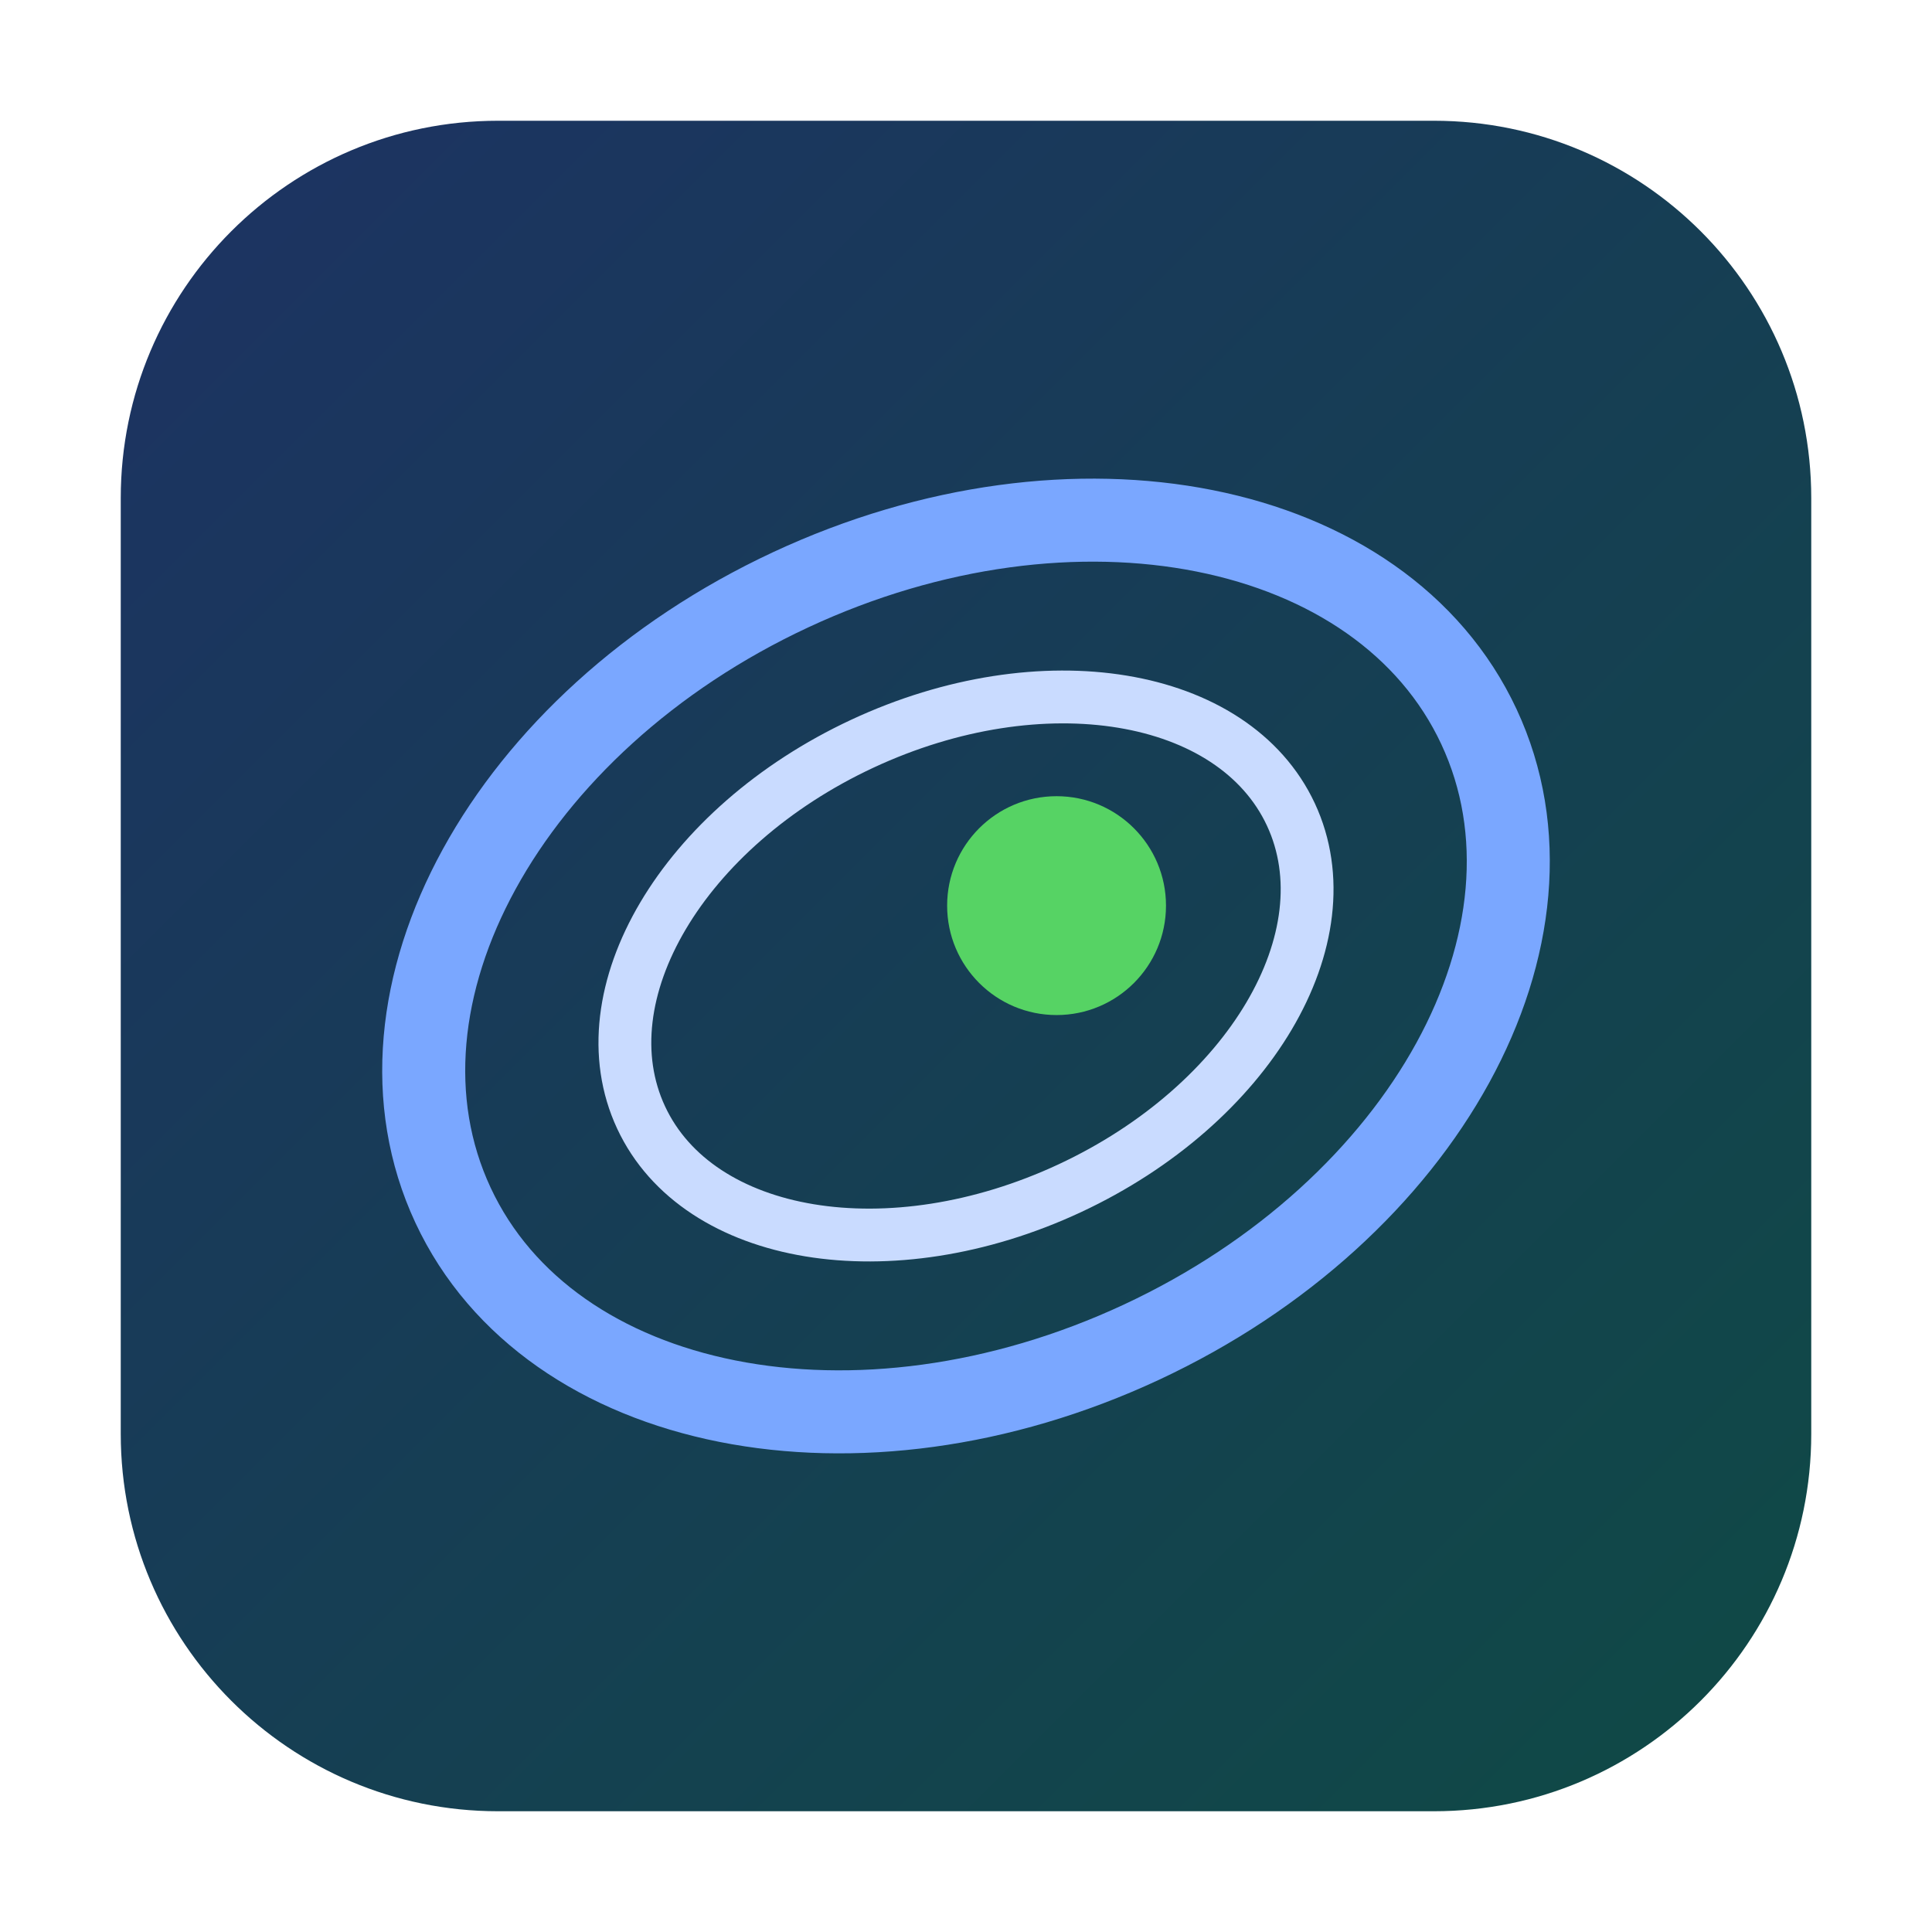
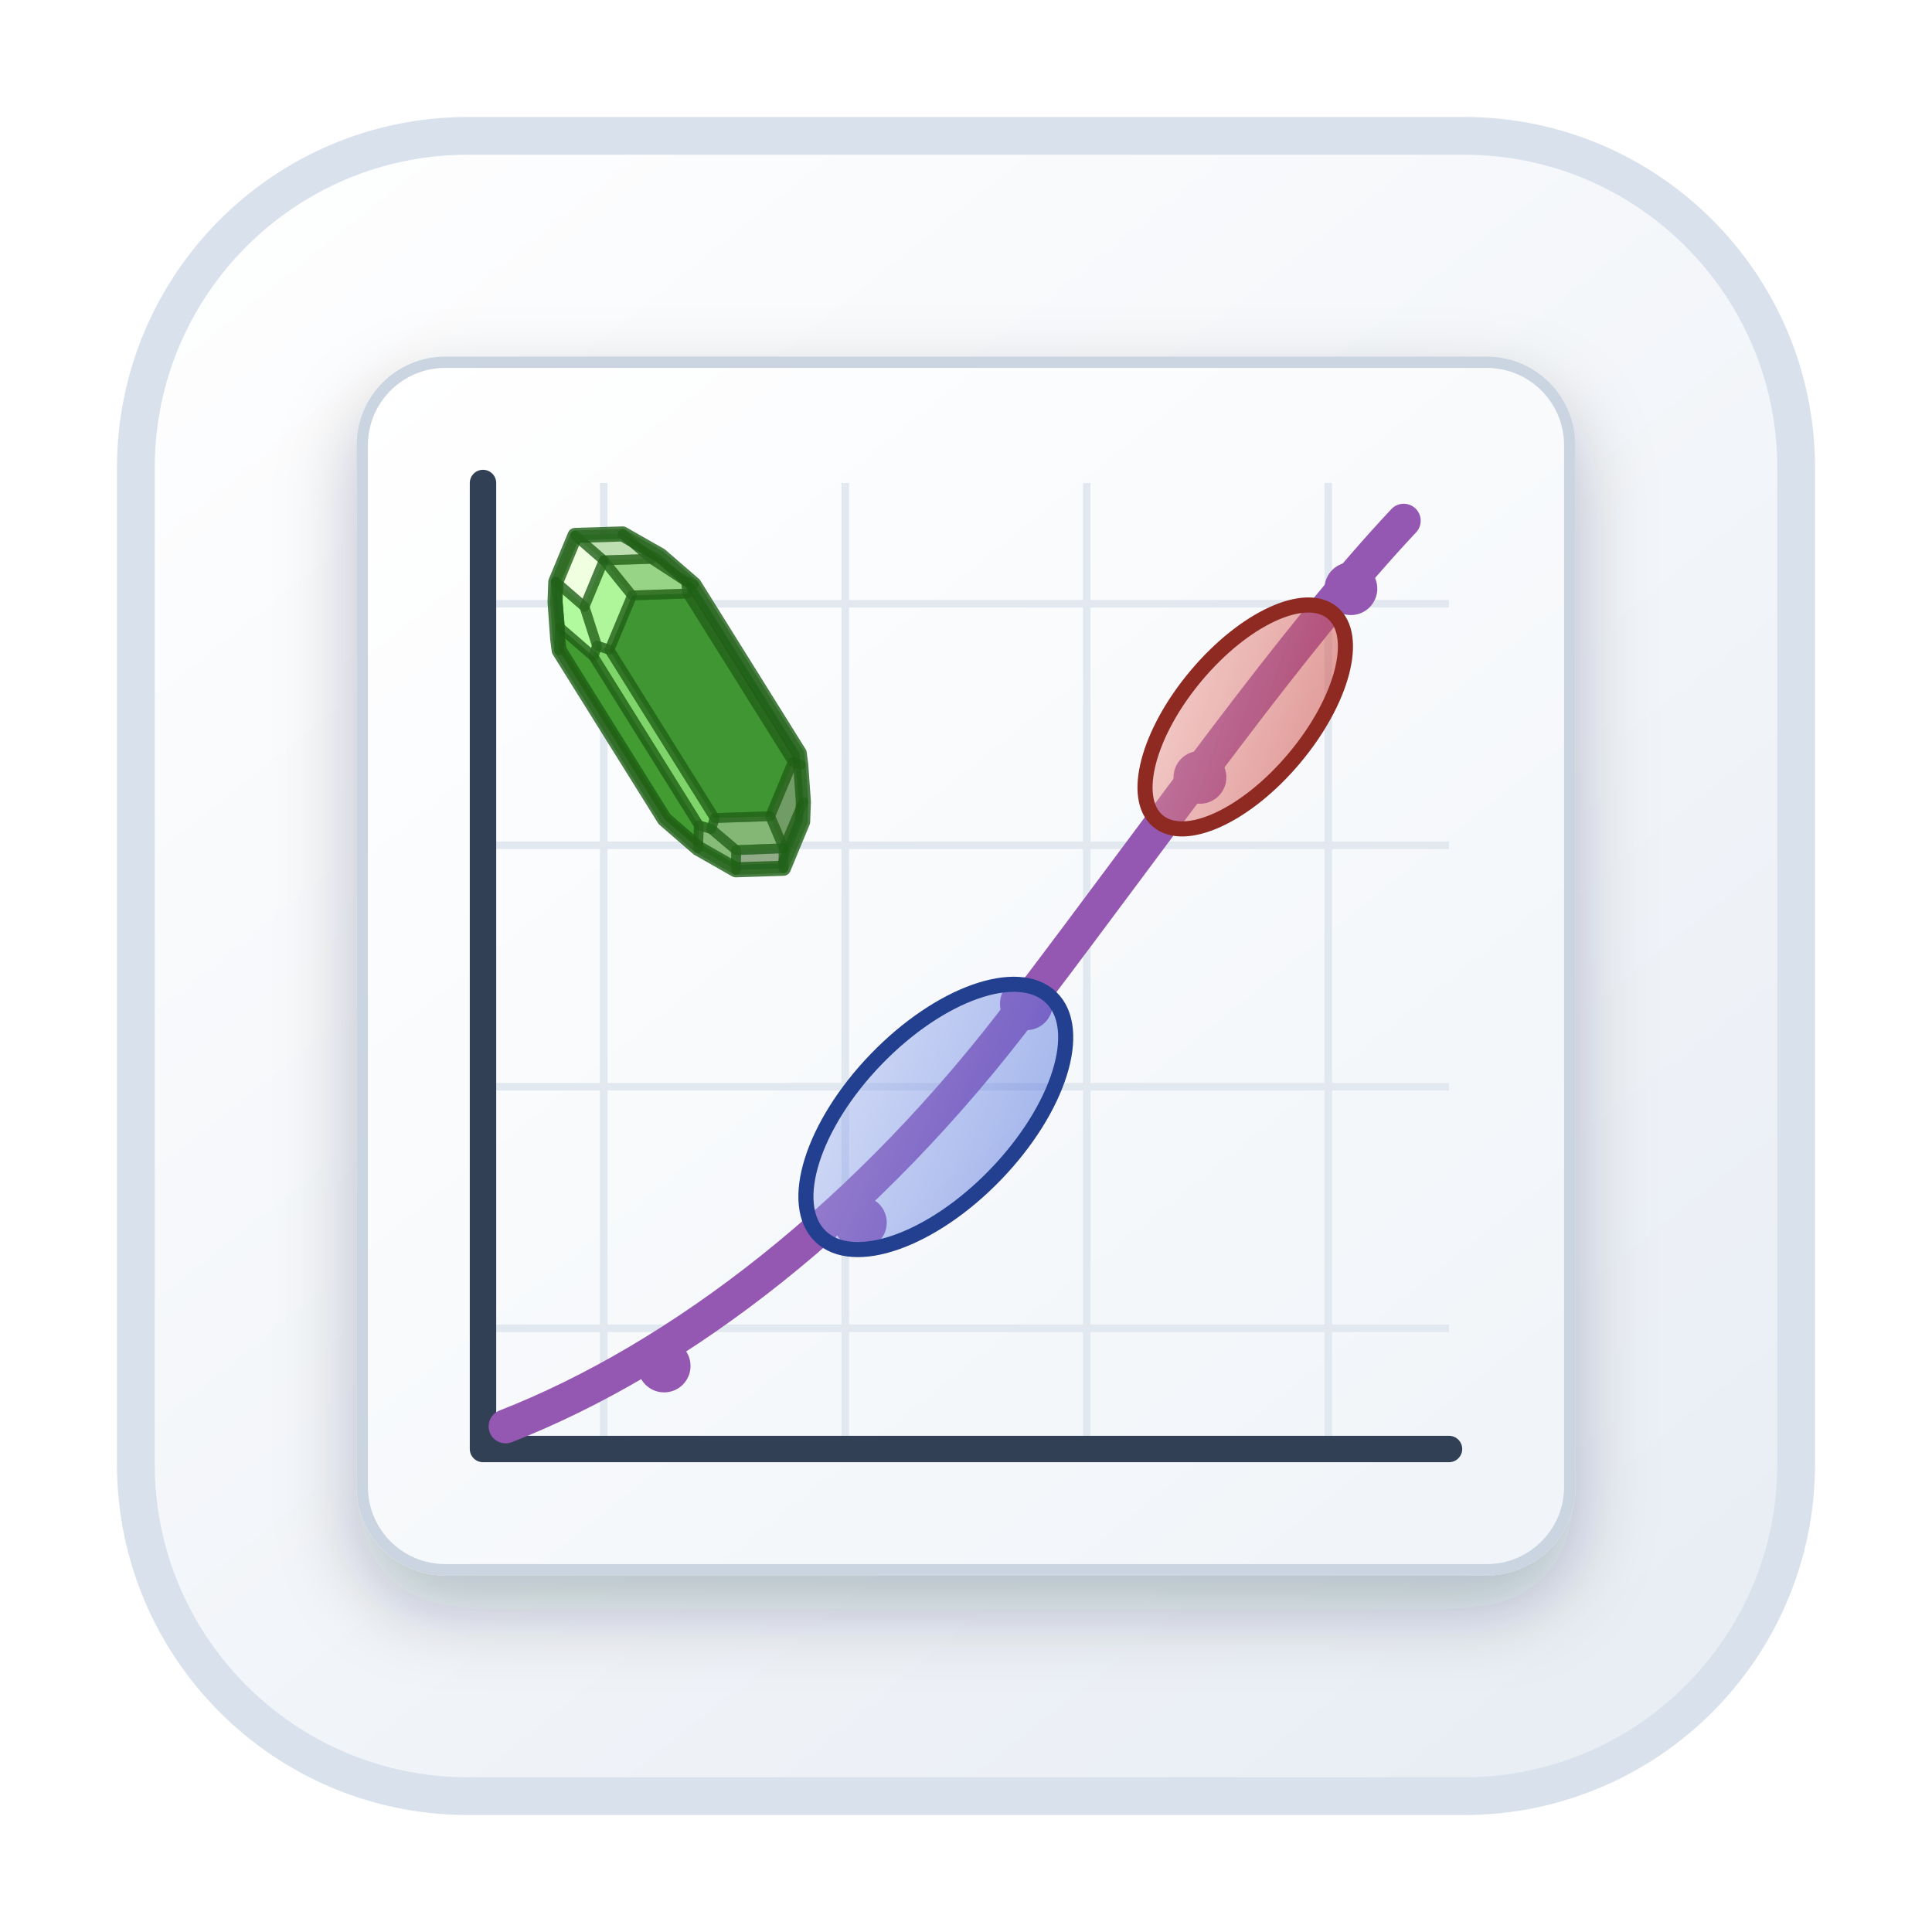
- <svg xmlns="http://www.w3.org/2000/svg" viewBox="0 0 1024 1024">
+ <svg xmlns="http://www.w3.org/2000/svg" viewBox="0 0 512 512" role="img" aria-labelledby="title desc">
  <defs>
-     <linearGradient id="bg" x1="0" y1="0" x2="1" y2="1">
-       <stop offset="0" stop-color="#1d3263" />
-       <stop offset="1" stop-color="#0f4a45" />
+     <linearGradient id="tile" x2="0.8" y2="1">
+       <stop stop-color="#ffffff" />
+       <stop offset="1" stop-color="#e9eef5" />
    </linearGradient>
+     <linearGradient id="paper" x2="0.8" y2="1">
+       <stop stop-color="#ffffff" />
+       <stop offset="1" stop-color="#f1f5f9" />
+     </linearGradient>
+     <linearGradient id="sem" x2="0.6" y2="1">
+       <stop stop-color="#dfe6f7" />
+       <stop offset="1" stop-color="#b9c6ec" />
+     </linearGradient>
+     <linearGradient id="sem2" x2="0.6" y2="1">
+       <stop stop-color="#e9edf9" />
+       <stop offset="1" stop-color="#c9d3f0" />
+     </linearGradient>
+     <linearGradient id="blue" x2="0.8" y2="1">
+       <stop stop-color="#a8b8f2" />
+       <stop offset="1" stop-color="#4063d8" />
+     </linearGradient>
+     <linearGradient id="orange" x2="0.8" y2="1">
+       <stop stop-color="#efa39d" />
+       <stop offset="1" stop-color="#cb3c33" />
+     </linearGradient>
+     <radialGradient id="spotglow" cx="0.5" cy="0.5" r="0.5">
+       <stop stop-color="#7dd3fc" stop-opacity="0.9" />
+       <stop offset="0.5" stop-color="#38bdf8" stop-opacity="0.35" />
+       <stop offset="1" stop-color="#38bdf8" stop-opacity="0" />
+     </radialGradient>
+     <filter id="shadow" x="-25%" y="-25%" width="150%" height="150%">
+       <feDropShadow dx="0" dy="9" stdDeviation="10" flood-color="#0f1b2d" flood-opacity="0.25" />
+     </filter>
+     <filter id="soft" x="-30%" y="-30%" width="160%" height="160%">
+       <feGaussianBlur stdDeviation="1.6" />
+     </filter>
+     <clipPath id="mosaic">
+       <rect x="96" y="96" width="320" height="320" rx="22" />
+     </clipPath>
  </defs>
-   <rect x="64" y="64" width="896" height="896" rx="200" fill="url(#bg)" />
-   <ellipse cx="512" cy="512" rx="300" ry="220" fill="none" stroke="#7aa7ff" stroke-width="44" transform="rotate(-25 512 512)" />
-   <ellipse cx="512" cy="512" rx="190" ry="130" fill="none" stroke="#c9dbff" stroke-width="28" transform="rotate(-25 512 512)" />
-   <circle cx="560" cy="480" r="58" fill="#56d364" />
+   <rect x="36" y="36" width="440" height="440" rx="88" fill="url(#tile)" />
+   <rect x="36" y="36" width="440" height="440" rx="88" fill="none" stroke="#d9e1ec" stroke-width="10" />
+   <g filter="url(#shadow)">
+     <rect x="96" y="96" width="320" height="320" rx="22" fill="url(#paper)" stroke="#cbd5e1" stroke-width="3" />
+     <path d="M160 128 V384 M224 128 V384 M288 128 V384 M352 128 V384 M128 160 H384 M128 224 H384 M128 288 H384 M128 352 H384" stroke="#e2e8f0" stroke-width="2" />
+     <path d="M128 128 V384 H384" fill="none" stroke="#334155" stroke-width="7" stroke-linecap="round" stroke-linejoin="round" />
+     <path d="M134 378 C 180 360, 230 322, 272 266 C 310 216, 342 170, 372 138" fill="none" stroke="#9558b2" stroke-width="9" stroke-linecap="round" />
+     <circle cx="176" cy="362" r="7" fill="#9558b2" />
+     <circle cx="228" cy="324" r="7" fill="#9558b2" />
+     <circle cx="272" cy="266" r="7" fill="#9558b2" />
+     <circle cx="318" cy="206" r="7" fill="#9558b2" />
+     <circle cx="358" cy="156" r="7" fill="#9558b2" />
+     <ellipse cx="248" cy="296" rx="44" ry="22" transform="rotate(-46 248 296)" fill="url(#blue)" fill-opacity="0.45" stroke="#24408f" stroke-width="4" />
+     <ellipse cx="330" cy="190" rx="36" ry="17" transform="rotate(-50 330 190)" fill="url(#orange)" fill-opacity="0.5" stroke="#8f2a24" stroke-width="4" />
+     <polygon points="147.1,159.5 147.3,154.2 152.4,141.9 165.0,141.5 175.0,147.2 183.9,154.9 211.8,199.6 212.2,202.7 212.9,212.5 212.7,217.8 207.6,230.1 195.0,230.5 185.0,224.8 176.1,217.1 148.2,172.4 147.8,169.3" fill="#389826" />
+     <polygon points="183.9,154.9 181.8,154.1 182.2,157.3 210.1,201.9 212.2,202.7 211.8,199.6" fill="#58904a" />
+     <polygon points="161.5,172.2 158.2,171.1 157.3,174.0 185.2,218.7 188.5,219.7 189.4,216.8" fill="#7fd56a" />
+     <polygon points="157.3,174.0 148.4,166.3 148.2,172.4 176.1,217.1 185.0,224.8 185.2,218.7" fill="#439c32" />
+     <polygon points="182.2,157.3 167.5,157.8 161.5,172.2 189.4,216.8 204.1,216.3 210.1,201.9" fill="#409630" />
+     <polygon points="165.0,141.5 152.4,141.9 160.0,148.5 172.6,148.1" fill="#bddfb1" />
+     <polygon points="207.7,224.8 195.1,225.3 195.0,230.5 207.6,230.1" fill="#91ab88" />
+     <polygon points="160.0,148.5 152.4,141.9 147.3,154.2 154.9,160.8" fill="#f0ffe0" />
+     <polygon points="212.7,217.8 212.9,212.5 207.7,224.8 207.6,230.1" fill="#91ab88" />
+     <polygon points="175.0,147.2 165.0,141.5 172.6,148.1 181.8,154.1 183.9,154.9" fill="#719c65" />
+     <polygon points="148.4,166.3 147.3,154.2 147.1,159.5 147.8,169.3 148.2,172.4" fill="#9fde8d" />
+     <polygon points="204.1,216.3 189.4,216.8 188.5,219.7 195.1,225.3 207.7,224.8" fill="#84b775" />
+     <polygon points="158.2,171.1 154.9,160.8 147.3,154.2 148.4,166.3 157.3,174.0" fill="#b2fa9e" />
+     <polygon points="212.2,202.7 210.1,201.9 204.1,216.3 207.7,224.8 212.9,212.5" fill="#719c65" />
+     <polygon points="167.5,157.8 160.0,148.5 154.9,160.8 158.2,171.1 161.5,172.2" fill="#aff59a" />
+     <polygon points="181.8,154.1 172.6,148.1 160.0,148.5 167.5,157.8 182.2,157.3" fill="#98d486" />
+     <polygon points="188.5,219.7 185.2,218.7 185.0,224.8 195.0,230.5 195.1,225.3" fill="#87bc78" />
+     <g fill="none" stroke="#1f5f16" stroke-opacity="0.55" stroke-width="2.6" stroke-linejoin="round">
+       <polygon points="183.9,154.9 181.8,154.1 182.2,157.3 210.1,201.9 212.2,202.7 211.8,199.6" />
+       <polygon points="161.5,172.2 158.2,171.1 157.3,174.0 185.2,218.7 188.5,219.7 189.4,216.8" />
+       <polygon points="157.3,174.0 148.4,166.3 148.2,172.4 176.1,217.1 185.0,224.8 185.2,218.7" />
+       <polygon points="182.2,157.3 167.5,157.8 161.5,172.2 189.4,216.8 204.1,216.3 210.1,201.9" />
+       <polygon points="165.0,141.5 152.4,141.9 160.0,148.5 172.6,148.1" />
+       <polygon points="207.7,224.8 195.1,225.3 195.0,230.5 207.6,230.1" />
+       <polygon points="160.0,148.5 152.4,141.9 147.3,154.2 154.9,160.8" />
+       <polygon points="212.7,217.8 212.9,212.5 207.7,224.8 207.6,230.1" />
+       <polygon points="175.0,147.2 165.0,141.5 172.6,148.1 181.8,154.1 183.9,154.9" />
+       <polygon points="148.4,166.3 147.3,154.2 147.1,159.5 147.8,169.3 148.2,172.4" />
+       <polygon points="204.1,216.3 189.4,216.8 188.5,219.7 195.1,225.3 207.7,224.8" />
+       <polygon points="158.2,171.1 154.9,160.8 147.3,154.2 148.4,166.3 157.3,174.0" />
+       <polygon points="212.2,202.7 210.1,201.9 204.1,216.3 207.7,224.8 212.9,212.5" />
+       <polygon points="167.5,157.8 160.0,148.5 154.9,160.8 158.2,171.1 161.5,172.2" />
+       <polygon points="181.8,154.1 172.6,148.1 160.0,148.5 167.5,157.8 182.2,157.3" />
+       <polygon points="188.5,219.7 185.2,218.7 185.0,224.8 195.0,230.5 195.1,225.3" />
+     </g>
+     <polygon points="147.1,159.5 147.3,154.2 152.4,141.9 165.0,141.5 175.0,147.2 183.9,154.9 211.8,199.6 212.2,202.7 212.9,212.5 212.7,217.8 207.6,230.1 195.0,230.5 185.0,224.8 176.1,217.1 148.2,172.4 147.8,169.3" fill="none" stroke="#1f5f16" stroke-width="4" stroke-linejoin="round" stroke-opacity="0.8" />
+   </g>
</svg>
